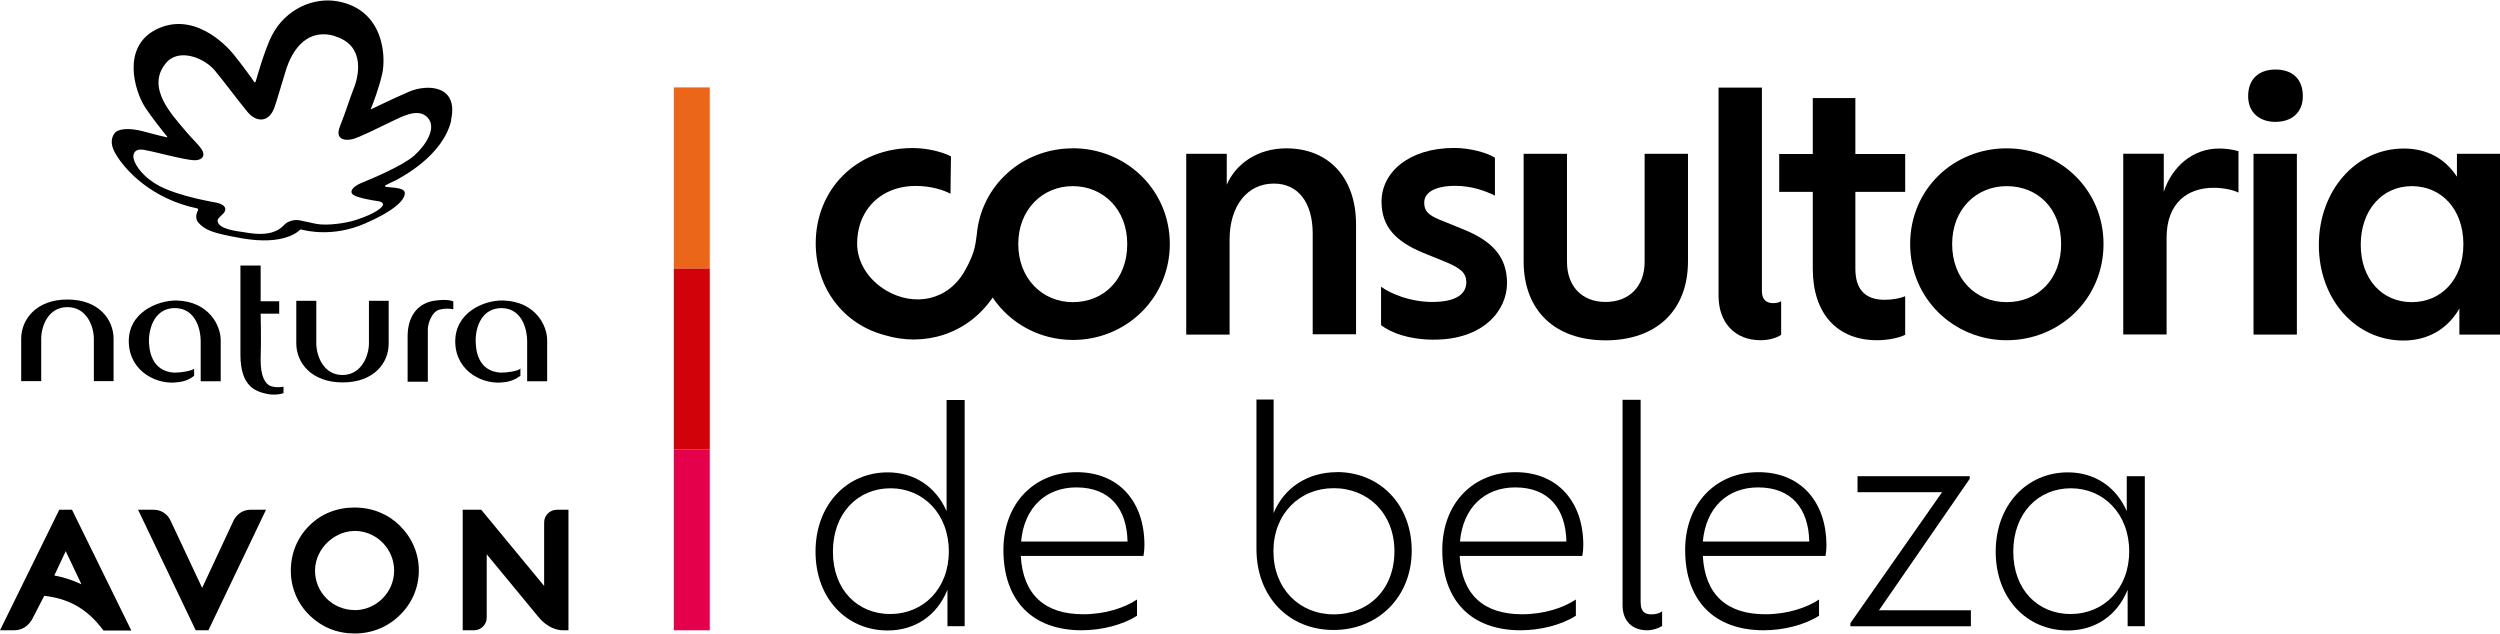
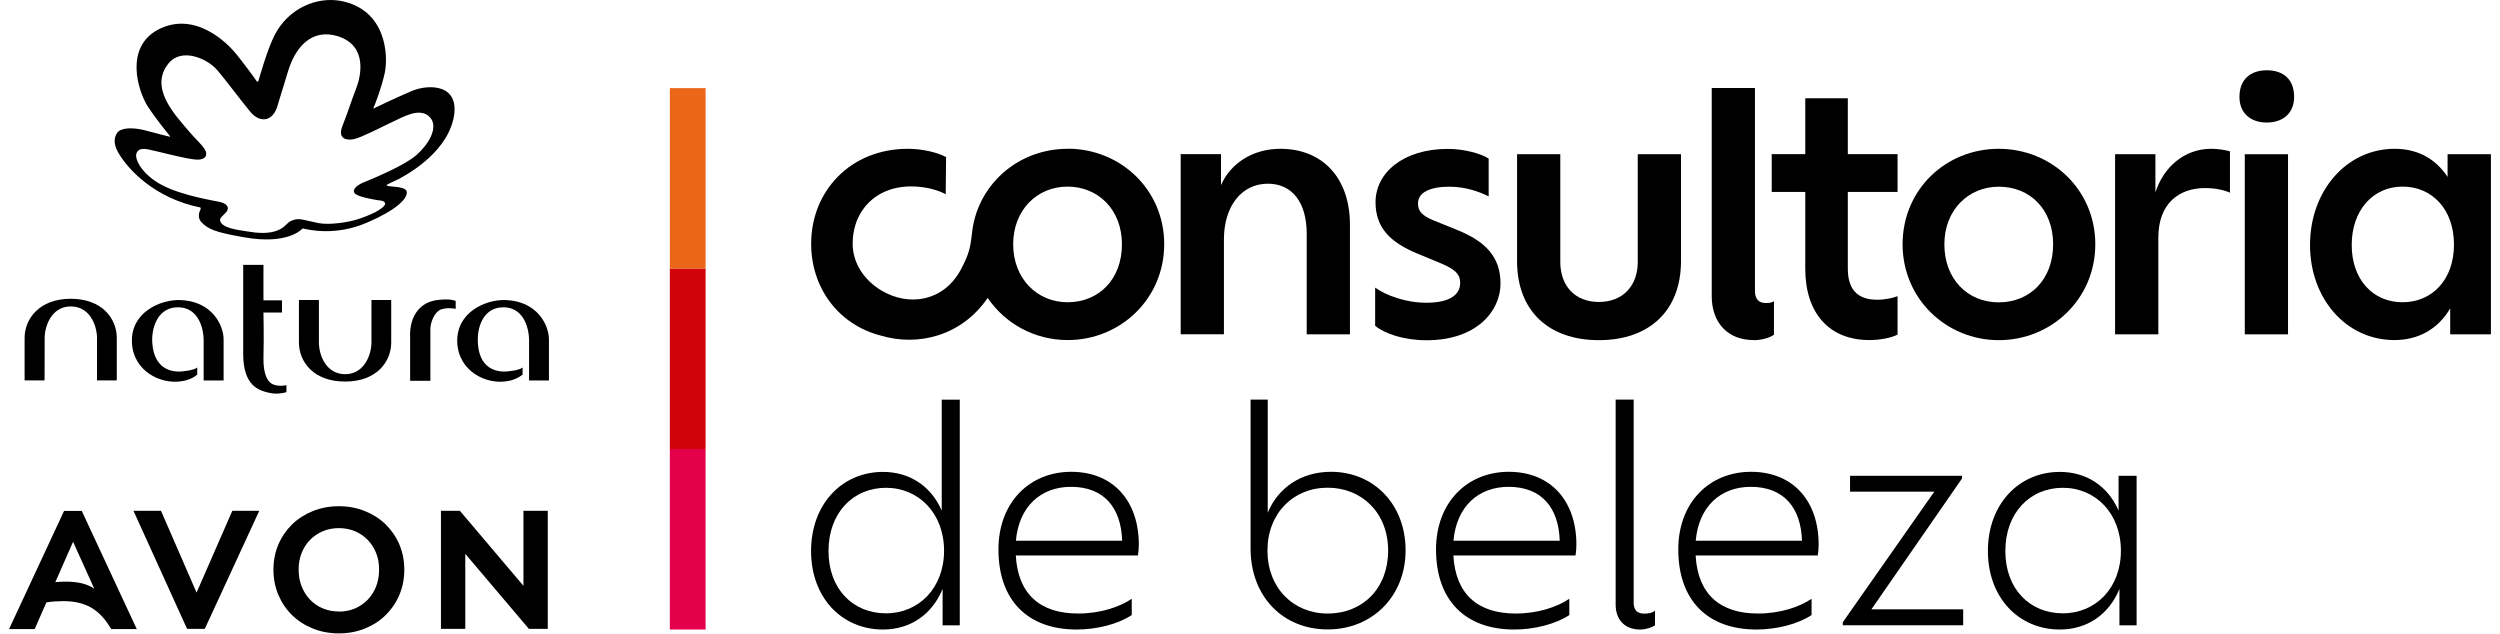
- <svg xmlns="http://www.w3.org/2000/svg" id="Camada_2" width="256" height="64.86" viewBox="0 0 256 64.86">
-   <g id="Camada_1-2">
-     <path style="fill:#000;" d="m96.92,52.32c-1.12-2.54-3.34-3.95-6.02-3.95-4.19,0-7.39,3.32-7.39,8.12s3.19,8.07,7.39,8.07c2.78,0,5.05-1.51,6.12-4.17v3.73h1.76v-23.16h-1.85v11.36Zm-5.73,10.56c-3.36,0-5.9-2.46-5.9-6.39s2.54-6.49,5.9-6.49,5.97,2.63,5.97,6.46-2.61,6.41-5.97,6.41Z" />
-     <path style="fill:#000;" d="m110.24,48.35c-4.29,0-7.49,3.15-7.49,7.97,0,5.19,2.97,8.22,8.02,8.22,2,0,4.19-.54,5.66-1.49v-1.66c-1.24.83-3.22,1.51-5.51,1.51-3.93,0-6.17-2-6.39-5.97h12.56c.07-.37.1-.73.1-1.12,0-4.41-2.58-7.46-6.95-7.46Zm-5.68,7.1c.32-3.51,2.56-5.54,5.66-5.54,3.44,0,5.17,2.19,5.24,5.54h-10.9Z" />
-     <path style="fill:#000;" d="m136.91,48.35c-3.05,0-5.44,1.63-6.49,4.19v-11.63h-1.76v15.29c0,4.95,3.34,8.31,7.9,8.31s8-3.39,8-8.12-3.27-8.05-7.66-8.05Zm-.34,14.56c-3.51,0-6.17-2.63-6.17-6.46s2.66-6.46,6.17-6.46,6.22,2.58,6.22,6.46-2.61,6.46-6.22,6.46Z" />
-     <path style="fill:#000;" d="m155.18,48.35c-4.29,0-7.49,3.15-7.49,7.97,0,5.19,2.97,8.22,8.02,8.22,2,0,4.19-.54,5.66-1.49v-1.66c-1.24.83-3.22,1.51-5.51,1.51-3.93,0-6.17-2-6.39-5.97h12.56c.07-.37.1-.73.1-1.12,0-4.41-2.61-7.46-6.95-7.46Zm-5.68,7.1c.32-3.51,2.56-5.54,5.66-5.54,3.44,0,5.17,2.19,5.24,5.54h-10.9Z" />
-     <path style="fill:#000;" d="m168,61.74v-20.8h-1.85v21.04c0,1.63,1.02,2.56,2.51,2.56.59,0,1.17-.2,1.54-.44v-1.51c-.27.24-.71.32-1.12.32-.73,0-1.07-.39-1.07-1.17Z" />
-     <path style="fill:#000;" d="m180.05,48.35c-4.29,0-7.49,3.15-7.49,7.97,0,5.19,2.97,8.22,8.05,8.22,2,0,4.19-.54,5.66-1.49v-1.66c-1.24.83-3.22,1.51-5.51,1.51-3.93,0-6.17-2-6.39-5.97h12.56c.07-.37.1-.73.1-1.12-.02-4.41-2.61-7.46-6.97-7.46Zm-5.68,7.1c.32-3.51,2.56-5.54,5.66-5.54,3.44,0,5.17,2.19,5.24,5.54h-10.9Z" />
-     <polygon style="fill:#000;" points="201.7 49.03 201.7 48.76 190.21 48.76 190.21 50.4 198.87 50.4 189.48 63.81 189.48 64.13 201.82 64.13 201.82 62.49 192.41 62.49 201.7 49.03" />
-     <path style="fill:#000;" d="m217.77,52.32c-1.12-2.54-3.34-3.95-6.02-3.95-4.19,0-7.39,3.32-7.39,8.12s3.19,8.07,7.39,8.07c2.78,0,5.05-1.51,6.12-4.17v3.73h1.76v-15.36h-1.85v3.56Zm-5.71,10.56c-3.36,0-5.9-2.46-5.9-6.39s2.54-6.49,5.9-6.49,5.97,2.63,5.97,6.46-2.61,6.41-5.97,6.41Z" />
-     <path style="fill:#000;" d="m233.01,7.12c-1.66,0-2.8.93-2.8,2.73,0,1.66,1.15,2.63,2.8,2.63s2.8-.95,2.8-2.63c0-1.8-1.1-2.73-2.8-2.73Z" />
-     <path style="fill:#000;" d="m134.42,23.92v10.31h4.44v-11.24c0-4.85-2.85-7.8-7.14-7.8-2.95,0-5.17,1.58-6.1,3.73v-3.17h-4.15v18.51h4.44v-9.73c0-3.49,1.85-5.73,4.51-5.73,2.46-.02,4,1.88,4,5.12Z" />
-     <path style="fill:#000;" d="m154.32,29.01c0-2.71-1.49-4.34-4.56-5.56l-2.29-.93c-1.27-.51-1.63-.95-1.63-1.78,0-1.07,1.19-1.71,3.17-1.71,1.66,0,3.02.49,4.07,1v-3.88c-.78-.51-2.56-1-4.17-1-4.63,0-7.44,2.49-7.44,5.49,0,2.63,1.51,4.1,4.24,5.24l2.34.95c1.51.63,2.1,1.12,2.1,2.07,0,1.15-.95,2.02-3.49,2.02-2.15,0-4.17-.78-5.24-1.56v3.93c1,.8,2.95,1.49,5.29,1.49,5.19.05,7.61-3,7.61-5.78Z" />
-     <path style="fill:#000;" d="m172.85,15.75h-4.44v11.07c0,2.49-1.56,4.1-4,4.1s-3.95-1.63-3.95-4.1v-11.07h-4.44v11c0,5.07,3.22,8.1,8.39,8.1s8.44-3.02,8.44-8.1v-11h0Z" />
-     <path style="fill:#000;" d="m180.29,34.84c.8,0,1.63-.22,2.1-.56v-3.44c-.22.15-.49.2-.85.2-.66,0-1.12-.37-1.12-1.22V8.97h-4.44v21.38c.02,2.63,1.61,4.49,4.32,4.49Z" />
-     <path style="fill:#000;" d="m195.09,34.28v-3.95c-.44.2-1.29.37-2.1.37-2.07,0-3-1.15-3-3.17v-7.88h5.1v-3.88h-5.1v-5.73h-4.36v5.73h-3.44v3.88h3.44v7.88c0,4.58,2.49,7.31,6.58,7.31,1.02,0,2.24-.22,2.88-.56Z" />
-     <path style="fill:#000;" d="m205.48,34.84c5.44,0,9.92-4.24,9.92-9.85s-4.49-9.8-9.92-9.8-9.88,4.17-9.88,9.8,4.51,9.85,9.88,9.85Zm0-15.78c3.22,0,5.58,2.34,5.58,5.93s-2.37,5.95-5.58,5.95-5.58-2.41-5.58-5.95c0-3.58,2.49-5.93,5.58-5.93Z" />
-     <path style="fill:#000;" d="m221.57,19.67v-3.93h-4.15v18.51h4.44v-9.92c0-3.58,2.19-5.1,4.8-5.1,1.07,0,2,.22,2.56.49v-4.24c-.51-.15-1.27-.27-1.93-.27-2.8-.02-4.9,1.9-5.73,4.46Z" />
-     <rect style="fill:#000;" x="230.76" y="15.75" width="4.44" height="18.51" />
-     <path style="fill:#000;" d="m251.59,15.75v2.34c-1.29-1.95-3.17-2.88-5.44-2.88-4.95,0-8.7,4.34-8.7,9.88s3.73,9.78,8.66,9.78c2.44,0,4.49-1.12,5.73-3.27v2.66h4.17V15.75h-4.41Zm-4.63,15.19c-3.02,0-5.22-2.34-5.22-5.88s2.19-6,5.22-6,5.29,2.34,5.29,5.95-2.27,5.93-5.29,5.93Z" />
-     <path style="fill:#000;" d="m109.85,15.19c-5.17,0-9.39,3.8-9.83,8.85-.15,1.22-.29,2-1.15,3.56-1.73,3.22-5.27,3.85-8.17,2.12-1.73-1.05-2.93-2.8-2.93-4.78,0-1.56.54-2.61.56-2.66.9-1.95,2.85-3.24,5.44-3.24,1.61,0,2.9.44,3.56.8l.05-3.83c-1-.51-2.54-.85-3.93-.85-5.88,0-9.92,4.34-9.92,9.75,0,4.51,2.76,8.27,7.07,9.41,3.9,1.19,8.39.02,11.05-3.85,1.78,2.66,4.83,4.34,8.22,4.34,5.44,0,9.92-4.27,9.92-9.85-.02-5.56-4.51-9.78-9.95-9.78Zm0,15.75c-3.1,0-5.58-2.41-5.58-5.95s2.49-5.93,5.58-5.93,5.58,2.34,5.58,5.93-2.37,5.95-5.58,5.95Z" />
-     <path style="fill:#000;" d="m20.04,64.54l-5.9-12.34h1.61c.73,0,1.39.41,1.71,1.1l3.24,6.9,3.22-6.9c.32-.66.98-1.1,1.71-1.1h1.61l-5.9,12.34h-1.29Z" />
-     <path style="fill:#000;" d="m7.39,52.2h-1.32l-6.07,12.34h1.46c.73,0,1.37-.37,1.8-1.07l1.27-2.46c2.27.27,4.27,1.12,6.07,3.56h2.85l-6.07-12.36Zm-.66,4.24l1.61,3.39c-.88-.41-1.83-.73-2.78-.9l1.17-2.49Z" />
-     <path style="fill:#000;" d="m57.01,52.2c-.71,0-1.29.59-1.29,1.29v6.51l-6.44-7.8h-1.9v12.34h1.17c.71,0,1.29-.59,1.29-1.29v-6.49l5.29,6.41s1.02,1.37,2.54,1.37h.54v-12.34h-1.19Z" />
-     <path style="fill:#000;" d="m36.31,62.47c-2.27,0-4.1-1.85-4.05-4.12.05-2.27,2.15-4.15,4.39-3.97,2.07.17,3.71,1.93,3.71,4.05,0,2.22-1.83,4.05-4.05,4.05m4.63-8.66c-1.22-1.19-2.83-1.85-4.63-1.85s-3.41.63-4.63,1.85c-1.24,1.22-1.9,2.85-1.9,4.61s.68,3.36,1.9,4.56c1.27,1.24,2.85,1.88,4.63,1.88s3.39-.66,4.63-1.88c1.24-1.19,1.95-2.83,1.95-4.58s-.71-3.36-1.95-4.58" />
-     <path style="fill:#000;" d="m6.9,30.67c3.24,0,4.73,2.07,4.73,4.02v4.34h-2.02v-4.34c0-1.24-.71-3.24-2.71-3.24s-2.68,2-2.68,3.24v4.34h-2.05v-4.34c0-1.95,1.51-4.02,4.73-4.02" />
-     <path style="fill:#000;" d="m35.09,39.16c-3.24,0-4.75-2.05-4.75-4v-4.36h2.05v4.36c0,1.24.71,3.24,2.68,3.24s2.71-2.02,2.71-3.24v-4.36h2.02v4.36c.02,1.98-1.49,4-4.71,4" />
-     <path style="fill:#000;" d="m19.92,38.45c-.41.34-.95.61-1.66.68-2.07.34-4.95-1-5.07-4.02-.12-3.1,2.93-4.36,4.9-4.34,3.34.1,4.51,2.61,4.51,4.05v4.22h-2.05v-4.17c0-.93-.41-3.24-2.54-3.32-2.07-.07-2.73,1.88-2.76,3.29,0,.93.22,3.17,2.58,3.32.73,0,1.76-.17,2.05-.41v.71h.02Z" />
-     <path style="fill:#000;" d="m29.06,40.25c-.27.1-1.02.27-1.88.05-.98-.24-2.56-.71-2.56-3.97v-9.14h2.07v3.66h1.9v1.27h-1.9s.07,2.58,0,4.66c-.02,1.85.51,2.49.93,2.71.51.24,1.32.15,1.41.1v.68h.02Z" />
-     <path style="fill:#000;" d="m41.74,34.43c0-2.05,1.05-3.46,2.9-3.66,1.32-.17,1.78.1,1.78.1v.8s-.68-.17-1.46.05c-.83.27-1.15,1.54-1.15,1.98v5.39h-2.07v-4.66" />
-     <path style="fill:#000;" d="m53.33,38.45c-.44.34-.98.61-1.66.68-2.07.34-4.95-1-5.05-4.02-.1-3.1,2.93-4.39,4.9-4.34,3.34.1,4.51,2.61,4.51,4.05v4.22h-2.05v-4.17c0-.93-.41-3.24-2.54-3.32-2.07-.05-2.73,1.88-2.73,3.29,0,.93.17,3.17,2.56,3.32.73,0,1.76-.17,2.02-.41v.71h.02Z" />
-     <path style="fill:#000;" d="m34.33,3.7c-2.71-.83-4.39,1.15-5.12,3.71-.63,2.02-.76,2.58-1.12,3.63-.54,1.46-1.78,1.56-2.73.44-1.1-1.34-2.58-3.34-3.39-4.29-1.07-1.27-3.71-2.34-5.02-.68-2,2.49.66,5.24,2.05,6.9.98,1.19,2.12,2,1.76,2.66-.17.24-.44.34-.85.34-.98-.02-4.19-.9-4.95-1.02-.63-.15-1.1-.1-1.27.39-.22.56.59,2.19,2.68,3.29,2.1,1.07,5.46,1.61,5.78,1.68,1.22.27.98.88.68,1.15-.27.29-.61.49-.54.8.2.78,1.85.95,2.83,1.1.95.17,2.17.27,3.05-.12.85-.34.9-.83,1.51-1.02.78-.29,1.05-.05,2.73.27,1.1.2,3.02-.07,4.05-.41,1.95-.63,2.76-1.29,2.76-1.58,0-.24-.34-.34-.71-.37-.41-.07-1.83-.29-2.32-.61-.46-.32-.1-.85.85-1.24,1-.41,4.19-1.73,5.39-2.8,1.19-1.07,2.34-2.85,1.34-3.9s-2.78.02-3.71.44c-1.29.61-3.32,1.66-4.02,1.8-.61.15-1.78.1-1.24-1.29.68-1.73.98-2.78,1.39-3.83.54-1.27,1.27-4.46-1.85-5.41m11.87,8.58c-.85,3.68-5.17,5.85-5.58,6.1-.44.22-.95.44-1.15.56-.07.05-.12.1.02.15.46.12,2,.02,1.95.68,0,.71-1.15,1.83-4.1,3.1-3.22,1.39-5.9.76-6.56.59l-.05.02c-.17.2-1.68,1.63-5.93.9-3.05-.54-3.8-.83-4.51-1.63-.2-.24-.32-.66-.05-1.19.05-.12.05-.2-.02-.24-4.61-.95-7.41-3.85-8.46-5.71-.51-.93-.34-1.56-.07-1.95.37-.56,1.58-.59,2.85-.27,1.41.39,2.19.56,2.49.63.1.05.1,0,.07-.07-.37-.44-1.61-2-2.27-3.02-1.05-1.66-2.39-6.07,1.07-7.9,3.85-2,7.22,1.54,7.97,2.46.66.8,1.98,2.58,2.07,2.76.17.29.24.05.24.05,0,0,.9-3.27,1.68-4.75,1.39-2.66,4.24-3.9,6.73-3.44,4.73.88,4.93,5.66,4.54,7.41-.34,1.51-.98,3.15-1.15,3.56-.02.07,0,.1.07.05.37-.17,2.05-1,3.85-1.78,1.78-.76,5.1-.73,4.27,2.95" />
-     <rect x="69" y="46.01" width="3.68" height="18.53" style="fill:#e5004b;" />
-     <rect x="69" y="27.48" width="3.68" height="18.53" style="fill:#d1020a;" />
-     <rect x="69" y="8.95" width="3.68" height="18.53" style="fill:#eb6619;" />
+ <svg xmlns="http://www.w3.org/2000/svg" id="b" width="256" height="64.86" viewBox="0 0 256 65.34">
+   <g id="c">
+     <path style="fill:#000000;" d="m96.19,52.65c-1.12-2.55-3.35-3.97-6.05-3.97-4.22,0-7.42,3.32-7.42,8.16s3.2,8.1,7.42,8.1c2.79,0,5.06-1.52,6.15-4.19v3.76h1.77v-23.28h-1.86v11.42Zm-5.74,10.62c-3.38,0-5.93-2.48-5.93-6.43s2.55-6.52,5.93-6.52,5.99,2.64,5.99,6.49-2.61,6.46-5.99,6.46Z" />
+     <path style="fill:#000000;" d="m109.56,48.67c-4.31,0-7.51,3.17-7.51,8.01,0,5.21,2.98,8.26,8.07,8.26,2.02,0,4.22-.53,5.68-1.49v-1.68c-1.24.84-3.23,1.52-5.53,1.52-3.94,0-6.21-2.02-6.43-5.99h12.6c.06-.37.09-.74.09-1.12,0-4.47-2.61-7.51-6.98-7.51Zm-5.71,7.11c.31-3.54,2.58-5.56,5.68-5.56,3.45,0,5.18,2.2,5.28,5.56h-10.96Z" />
+     <path style="fill:#000000;" d="m136.35,48.67c-3.07,0-5.46,1.65-6.52,4.22v-11.67h-1.77v15.36c0,4.97,3.35,8.35,7.95,8.35s8.04-3.41,8.04-8.16-3.29-8.1-7.7-8.1Zm-.34,14.62c-3.54,0-6.21-2.64-6.21-6.49s2.67-6.49,6.21-6.49,6.24,2.61,6.24,6.49-2.61,6.49-6.24,6.49Z" />
+     <path style="fill:#000000;" d="m154.7,48.67c-4.31,0-7.51,3.17-7.51,8.01,0,5.21,2.98,8.26,8.07,8.26,2.02,0,4.22-.53,5.68-1.49v-1.68c-1.24.84-3.23,1.52-5.53,1.52-3.94,0-6.21-2.02-6.43-5.99h12.6c.06-.37.09-.74.09-1.12,0-4.47-2.61-7.51-6.98-7.51Zm-5.71,7.11c.31-3.54,2.58-5.56,5.68-5.56,3.45,0,5.18,2.2,5.28,5.56h-10.96Z" />
+     <path style="fill:#000000;" d="m167.58,62.11v-20.89h-1.86v21.14c0,1.65,1.02,2.58,2.51,2.58.59,0,1.18-.19,1.55-.43v-1.52c-.28.25-.71.31-1.12.31-.74,0-1.09-.4-1.09-1.18Z" />
+     <path style="fill:#000000;" d="m179.69,48.67c-4.31,0-7.51,3.17-7.51,8.01,0,5.21,2.98,8.26,8.07,8.26,2.02,0,4.22-.53,5.68-1.49v-1.68c-1.24.84-3.23,1.52-5.53,1.52-3.94,0-6.21-2.02-6.43-5.99h12.6c.06-.37.09-.74.09-1.12,0-4.47-2.61-7.51-6.98-7.51Zm-5.71,7.11c.31-3.54,2.58-5.56,5.68-5.56,3.45,0,5.18,2.2,5.28,5.56h-10.96Z" />
+     <polygon style="fill:#000000;" points="201.45 49.36 201.45 49.08 189.9 49.08 189.9 50.72 198.59 50.72 189.15 64.19 189.15 64.5 201.57 64.5 201.57 62.86 192.1 62.86 201.45 49.36" />
+     <path style="fill:#000000;" d="m217.59,52.65c-1.12-2.55-3.35-3.97-6.05-3.97-4.22,0-7.42,3.32-7.42,8.16s3.2,8.1,7.42,8.1c2.79,0,5.06-1.52,6.15-4.19v3.76h1.77v-15.43h-1.86v3.57Zm-5.74,10.62c-3.38,0-5.93-2.48-5.93-6.43s2.55-6.52,5.93-6.52,5.99,2.64,5.99,6.49-2.61,6.46-5.99,6.46Z" />
+     <path style="fill:#000000;" d="m232.89,7.25c-1.67,0-2.82.93-2.82,2.75,0,1.67,1.15,2.64,2.82,2.64s2.82-.97,2.82-2.64c0-1.82-1.11-2.75-2.82-2.75Z" />
+     <path style="fill:#000000;" d="m133.85,24.12v10.37h4.46v-11.3c0-4.87-2.86-7.84-7.17-7.84-2.97,0-5.2,1.6-6.13,3.75v-3.2h-4.16v18.58h4.46v-9.77c0-3.49,1.86-5.76,4.53-5.76,2.49,0,4.01,1.9,4.01,5.17Z" />
+     <path style="fill:#000000;" d="m153.84,29.25c0-2.71-1.49-4.35-4.57-5.57l-2.3-.93c-1.26-.52-1.64-.97-1.64-1.78,0-1.08,1.19-1.71,3.2-1.71,1.67,0,3.05.48,4.09,1v-3.9c-.78-.52-2.56-1-4.2-1-4.65,0-7.47,2.49-7.47,5.5,0,2.64,1.52,4.13,4.27,5.28l2.34.97c1.52.63,2.12,1.11,2.12,2.08,0,1.15-.97,2.04-3.49,2.04-2.16,0-4.2-.78-5.28-1.56v3.94c1,.82,2.97,1.49,5.31,1.49,5.2,0,7.62-3.05,7.62-5.83Z" />
+     <path style="fill:#000000;" d="m172.46,15.91h-4.46v11.11c0,2.49-1.56,4.13-4.01,4.13s-3.98-1.64-3.98-4.13v-11.11h-4.46v11.04c0,5.09,3.23,8.14,8.44,8.14s8.47-3.05,8.47-8.14v-11.04Z" />
+     <path style="fill:#000000;" d="m179.93,35.09c.82,0,1.64-.22,2.12-.56v-3.46c-.22.15-.48.19-.85.19-.67,0-1.11-.37-1.11-1.23V9.08h-4.46v21.47c0,2.68,1.6,4.53,4.31,4.53Z" />
+     <path style="fill:#000000;" d="m194.8,34.53v-3.98c-.45.19-1.3.37-2.12.37-2.08,0-3.01-1.15-3.01-3.2v-7.92h5.13v-3.9h-5.13v-5.76h-4.39v5.76h-3.46v3.9h3.46v7.92c0,4.61,2.49,7.36,6.61,7.36,1.04,0,2.27-.22,2.9-.56Z" />
+     <path style="fill:#000000;" d="m205.24,35.09c5.46,0,9.96-4.27,9.96-9.89s-4.5-9.85-9.96-9.85-9.92,4.2-9.92,9.85,4.53,9.89,9.92,9.89Zm0-15.83c3.23,0,5.61,2.34,5.61,5.95s-2.38,5.98-5.61,5.98-5.61-2.42-5.61-5.98,2.49-5.95,5.61-5.95Z" />
+     <path style="fill:#000000;" d="m221.4,19.85v-3.94h-4.16v18.58h4.46v-9.96c0-3.6,2.19-5.13,4.83-5.13,1.08,0,2.01.22,2.56.48v-4.27c-.52-.15-1.26-.26-1.93-.26-2.82,0-4.94,1.93-5.76,4.5Z" />
+     <rect style="fill:#000000;" x="230.62" y="15.91" width="4.46" height="18.58" />
+     <path style="fill:#000000;" d="m251.54,15.91v2.34c-1.3-1.97-3.2-2.9-5.46-2.9-4.98,0-8.73,4.35-8.73,9.92s3.75,9.81,8.7,9.81c2.45,0,4.5-1.11,5.76-3.27v2.68h4.2V15.91h-4.46Zm-4.65,15.27c-3.05,0-5.24-2.34-5.24-5.91s2.19-6.02,5.24-6.02,5.31,2.34,5.31,5.98-2.27,5.95-5.31,5.95Z" />
+     <path style="fill:#000000;" d="m109.18,15.35c-5.2,0-9.44,3.83-9.88,8.9-.14,1.22-.29,2-1.14,3.58-1.74,3.22-5.29,3.87-8.21,2.12-1.75-1.05-2.94-2.82-2.94-4.81,0-1.57.55-2.63.56-2.66.91-1.96,2.85-3.25,5.46-3.25,1.63,0,2.92.44,3.58.81l.04-3.84c-1-.52-2.55-.85-3.95-.85-5.91,0-9.97,4.36-9.97,9.79,0,4.53,2.77,8.3,7.11,9.46,3.93,1.19,8.43.04,11.1-3.87,1.8,2.66,4.85,4.35,8.25,4.35,5.46,0,9.96-4.27,9.96-9.89s-4.5-9.85-9.96-9.85Zm0,15.83c-3.12,0-5.61-2.42-5.61-5.98s2.49-5.95,5.61-5.95,5.61,2.34,5.61,5.95-2.38,5.98-5.61,5.98Z" />
+     <path style="fill:#000000;" d="m6.35,30.82c3.26,0,4.75,2.07,4.75,4.05v4.37h-2.04v-4.37c0-1.25-.71-3.26-2.71-3.26-1.97,0-2.69,2.01-2.69,3.26s-.01,4.37-.01,4.37H1.59v-4.37c0-1.98,1.52-4.05,4.76-4.05" />
+     <path style="fill:#000000;" d="m34.65,39.36c-3.27,0-4.76-2.05-4.76-4.03v-4.38h2.06v4.38c0,1.24.7,3.27,2.71,3.27,1.98,0,2.71-2.03,2.71-3.27v-4.38h2.04v4.38c0,1.98-1.5,4.03-4.75,4.03" />
+     <path style="fill:#000000;" d="m19.41,38.64c-.42.35-.97.6-1.66.69-2.08.34-4.97-1.01-5.09-4.03-.11-3.1,2.94-4.39,4.93-4.35,3.35.09,4.53,2.62,4.53,4.06v4.24h-2.06v-4.21c0-.93-.41-3.27-2.55-3.34-2.08-.06-2.74,1.88-2.76,3.31,0,.92.22,3.19,2.6,3.32.73.01,1.77-.17,2.05-.42v.73Z" />
+     <path style="fill:#000000;" d="m28.6,40.45c-.27.09-1.02.27-1.88.05-.98-.24-2.58-.71-2.58-3.99v-9.19h2.09v3.66s1.91,0,1.91,0v1.26h-1.91s.06,2.6,0,4.68c-.03,1.86.52,2.51.94,2.71.51.25,1.33.16,1.43.09v.74Z" />
+     <path style="fill:#000000;" d="m41.35,34.6c0-2.06,1.06-3.48,2.92-3.66,1.31-.16,1.79.11,1.79.11v.81s-.7-.17-1.46.04c-.83.28-1.15,1.55-1.15,1.98,0,1.5,0,5.4,0,5.4h-2.09v-4.67" />
+     <path style="fill:#000000;" d="m52.97,38.64c-.43.34-.98.6-1.67.69-2.08.34-4.96-1.01-5.08-4.03-.1-3.1,2.93-4.4,4.93-4.35,3.36.09,4.53,2.62,4.53,4.06v4.24h-2.05v-4.21c0-.93-.42-3.27-2.55-3.34-2.08-.06-2.74,1.88-2.74,3.31,0,.92.16,3.18,2.58,3.32.74.01,1.77-.17,2.04-.42v.73Z" />
+     <path style="fill:#000000;" d="m33.89,3.73c-2.72-.82-4.4,1.16-5.15,3.71-.64,2.03-.77,2.59-1.12,3.66-.53,1.48-1.79,1.57-2.74.44-1.11-1.35-2.59-3.35-3.41-4.3-1.09-1.26-3.72-2.34-5.04-.69-2.01,2.49.65,5.27,2.06,6.93.98,1.19,2.14,2,1.77,2.66-.16.24-.44.33-.87.33-.99-.02-4.21-.9-4.97-1.04-.63-.14-1.11-.1-1.29.39-.23.57.58,2.22,2.69,3.3,2.1,1.09,5.48,1.61,5.81,1.69,1.22.26.99.88.68,1.16-.27.3-.61.5-.55.8.19.78,1.85.95,2.85,1.11.96.17,2.18.26,3.07-.11.86-.33.92-.82,1.51-1.03.79-.3,1.06-.05,2.75.28,1.09.2,3.03-.07,4.07-.42,1.96-.64,2.77-1.29,2.77-1.58,0-.25-.34-.34-.7-.36-.42-.07-1.84-.3-2.32-.62-.47-.32-.1-.87.86-1.25,1.01-.41,4.21-1.74,5.41-2.81,1.21-1.07,2.34-2.87,1.35-3.91-1.01-1.05-2.78.02-3.73.45-1.29.62-3.34,1.67-4.04,1.82-.62.15-1.78.11-1.25-1.3.68-1.73.99-2.8,1.41-3.85.52-1.29,1.25-4.49-1.89-5.46m11.92,8.63c-.87,3.69-5.2,5.87-5.62,6.11-.43.21-.97.44-1.16.56-.08.05-.13.1.03.15.46.12,2,.03,1.97.68,0,.7-1.16,1.85-4.12,3.11-3.23,1.39-5.92.75-6.6.6l-.06.02c-.18.2-1.68,1.64-5.94.9-3.05-.53-3.82-.84-4.53-1.64-.19-.25-.32-.67-.05-1.21.05-.13.06-.21-.02-.24-4.64-.94-7.44-3.87-8.49-5.73-.51-.94-.34-1.56-.08-1.95.36-.56,1.59-.6,2.87-.28,1.41.39,2.21.57,2.51.65.1.04.11,0,.06-.07-.36-.44-1.62-2.02-2.27-3.03-1.05-1.67-2.4-6.1,1.07-7.94,3.87-2.01,7.25,1.54,8,2.46.66.8,1.99,2.59,2.09,2.77.17.29.26.05.26.05,0,0,.9-3.28,1.7-4.78C28.82.88,31.69-.36,34.18.09c4.76.89,4.94,5.69,4.56,7.45-.34,1.53-.97,3.17-1.16,3.58-.03.08,0,.09.06.05.36-.17,2.06-1,3.88-1.78,1.81-.76,5.14-.73,4.29,2.96" />
+     <path style="fill:#000000;" d="m2.64,64.87l1.2-2.73c.31-.05.61-.08.9-.1.29-.02.57-.03.84-.03.58,0,1.11.06,1.59.17.48.11.92.28,1.32.52.4.24.77.54,1.1.9.33.36.64.79.93,1.29h2.64l-5.67-12.18h-1.83l-5.67,12.18h2.64Zm3.95-8.98l2.19,4.84c-.32-.23-.73-.41-1.22-.54-.49-.13-1.07-.19-1.74-.19-.32,0-.68.02-1.06.05l1.83-4.16Zm13.59,8.98l5.62-12.18h-2.78l-3.69,8.44-3.67-8.44h-2.84l5.53,12.18h1.83Zm13.83.47c.96,0,1.86-.17,2.68-.5.82-.33,1.54-.79,2.14-1.38.6-.59,1.08-1.29,1.42-2.09.34-.8.51-1.67.51-2.61s-.17-1.79-.51-2.59c-.34-.8-.82-1.49-1.42-2.08-.6-.59-1.32-1.04-2.14-1.37-.82-.33-1.72-.5-2.68-.5s-1.86.17-2.68.5c-.82.33-1.54.79-2.14,1.37-.6.59-1.08,1.28-1.42,2.08-.34.8-.51,1.66-.51,2.59s.17,1.81.51,2.61c.34.8.81,1.5,1.42,2.09.6.59,1.32,1.05,2.14,1.38.82.33,1.72.5,2.68.5Zm0-2.26c-.6,0-1.16-.11-1.66-.32-.5-.21-.94-.51-1.31-.9-.37-.38-.66-.84-.87-1.37-.21-.53-.31-1.11-.31-1.74s.1-1.18.31-1.71.5-.97.87-1.35c.37-.38.81-.67,1.31-.89.5-.21,1.06-.32,1.66-.32s1.16.11,1.66.32c.5.21.94.51,1.31.89.37.38.66.83.87,1.35s.31,1.09.31,1.71-.1,1.22-.31,1.75c-.21.53-.5.98-.87,1.37-.37.38-.81.68-1.31.9-.5.21-1.06.32-1.66.32Zm10.53-10.39v12.18h2.51v-7.74l6.56,7.74h1.95v-12.18h-2.51v7.74l-6.56-7.74h-1.95Z" />
+     <rect x="68.15" y="46.32" width="3.69" height="18.62" style="fill:#e5004b;" />
+     <rect x="68.15" y="27.7" width="3.69" height="18.62" style="fill:#d1020a;" />
+     <rect x="68.15" y="9.09" width="3.69" height="18.62" style="fill:#eb6619;" />
  </g>
</svg>
